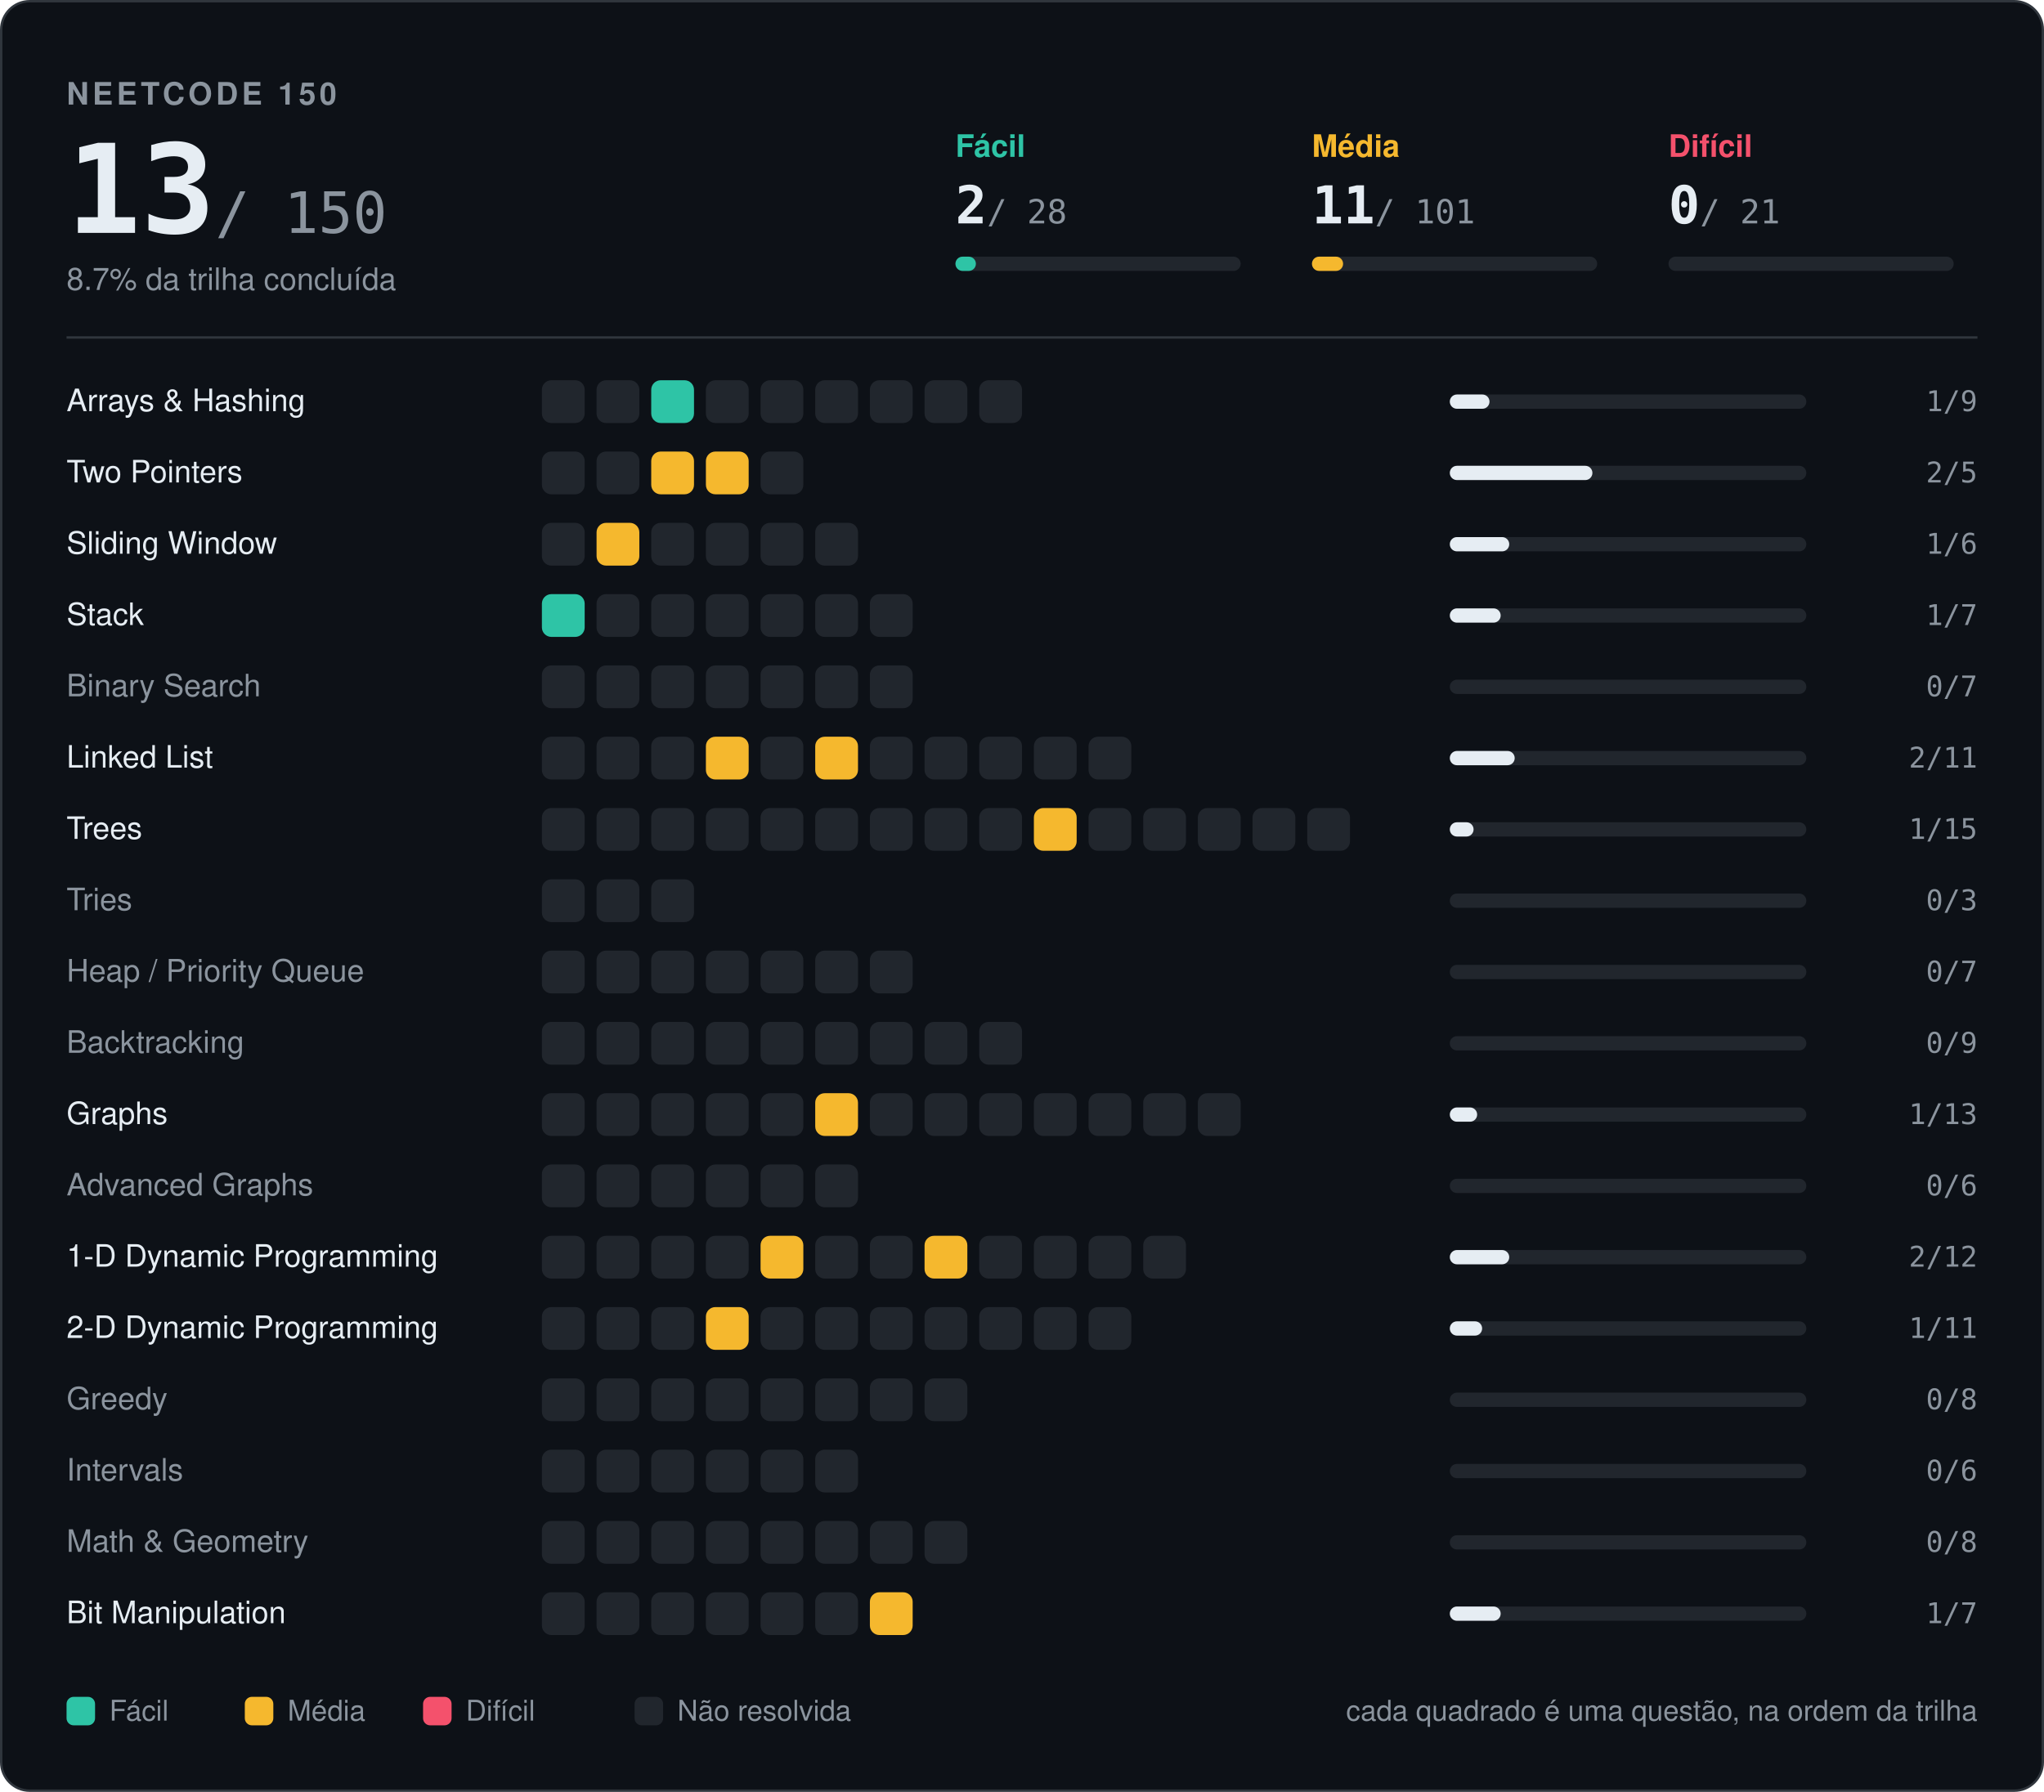
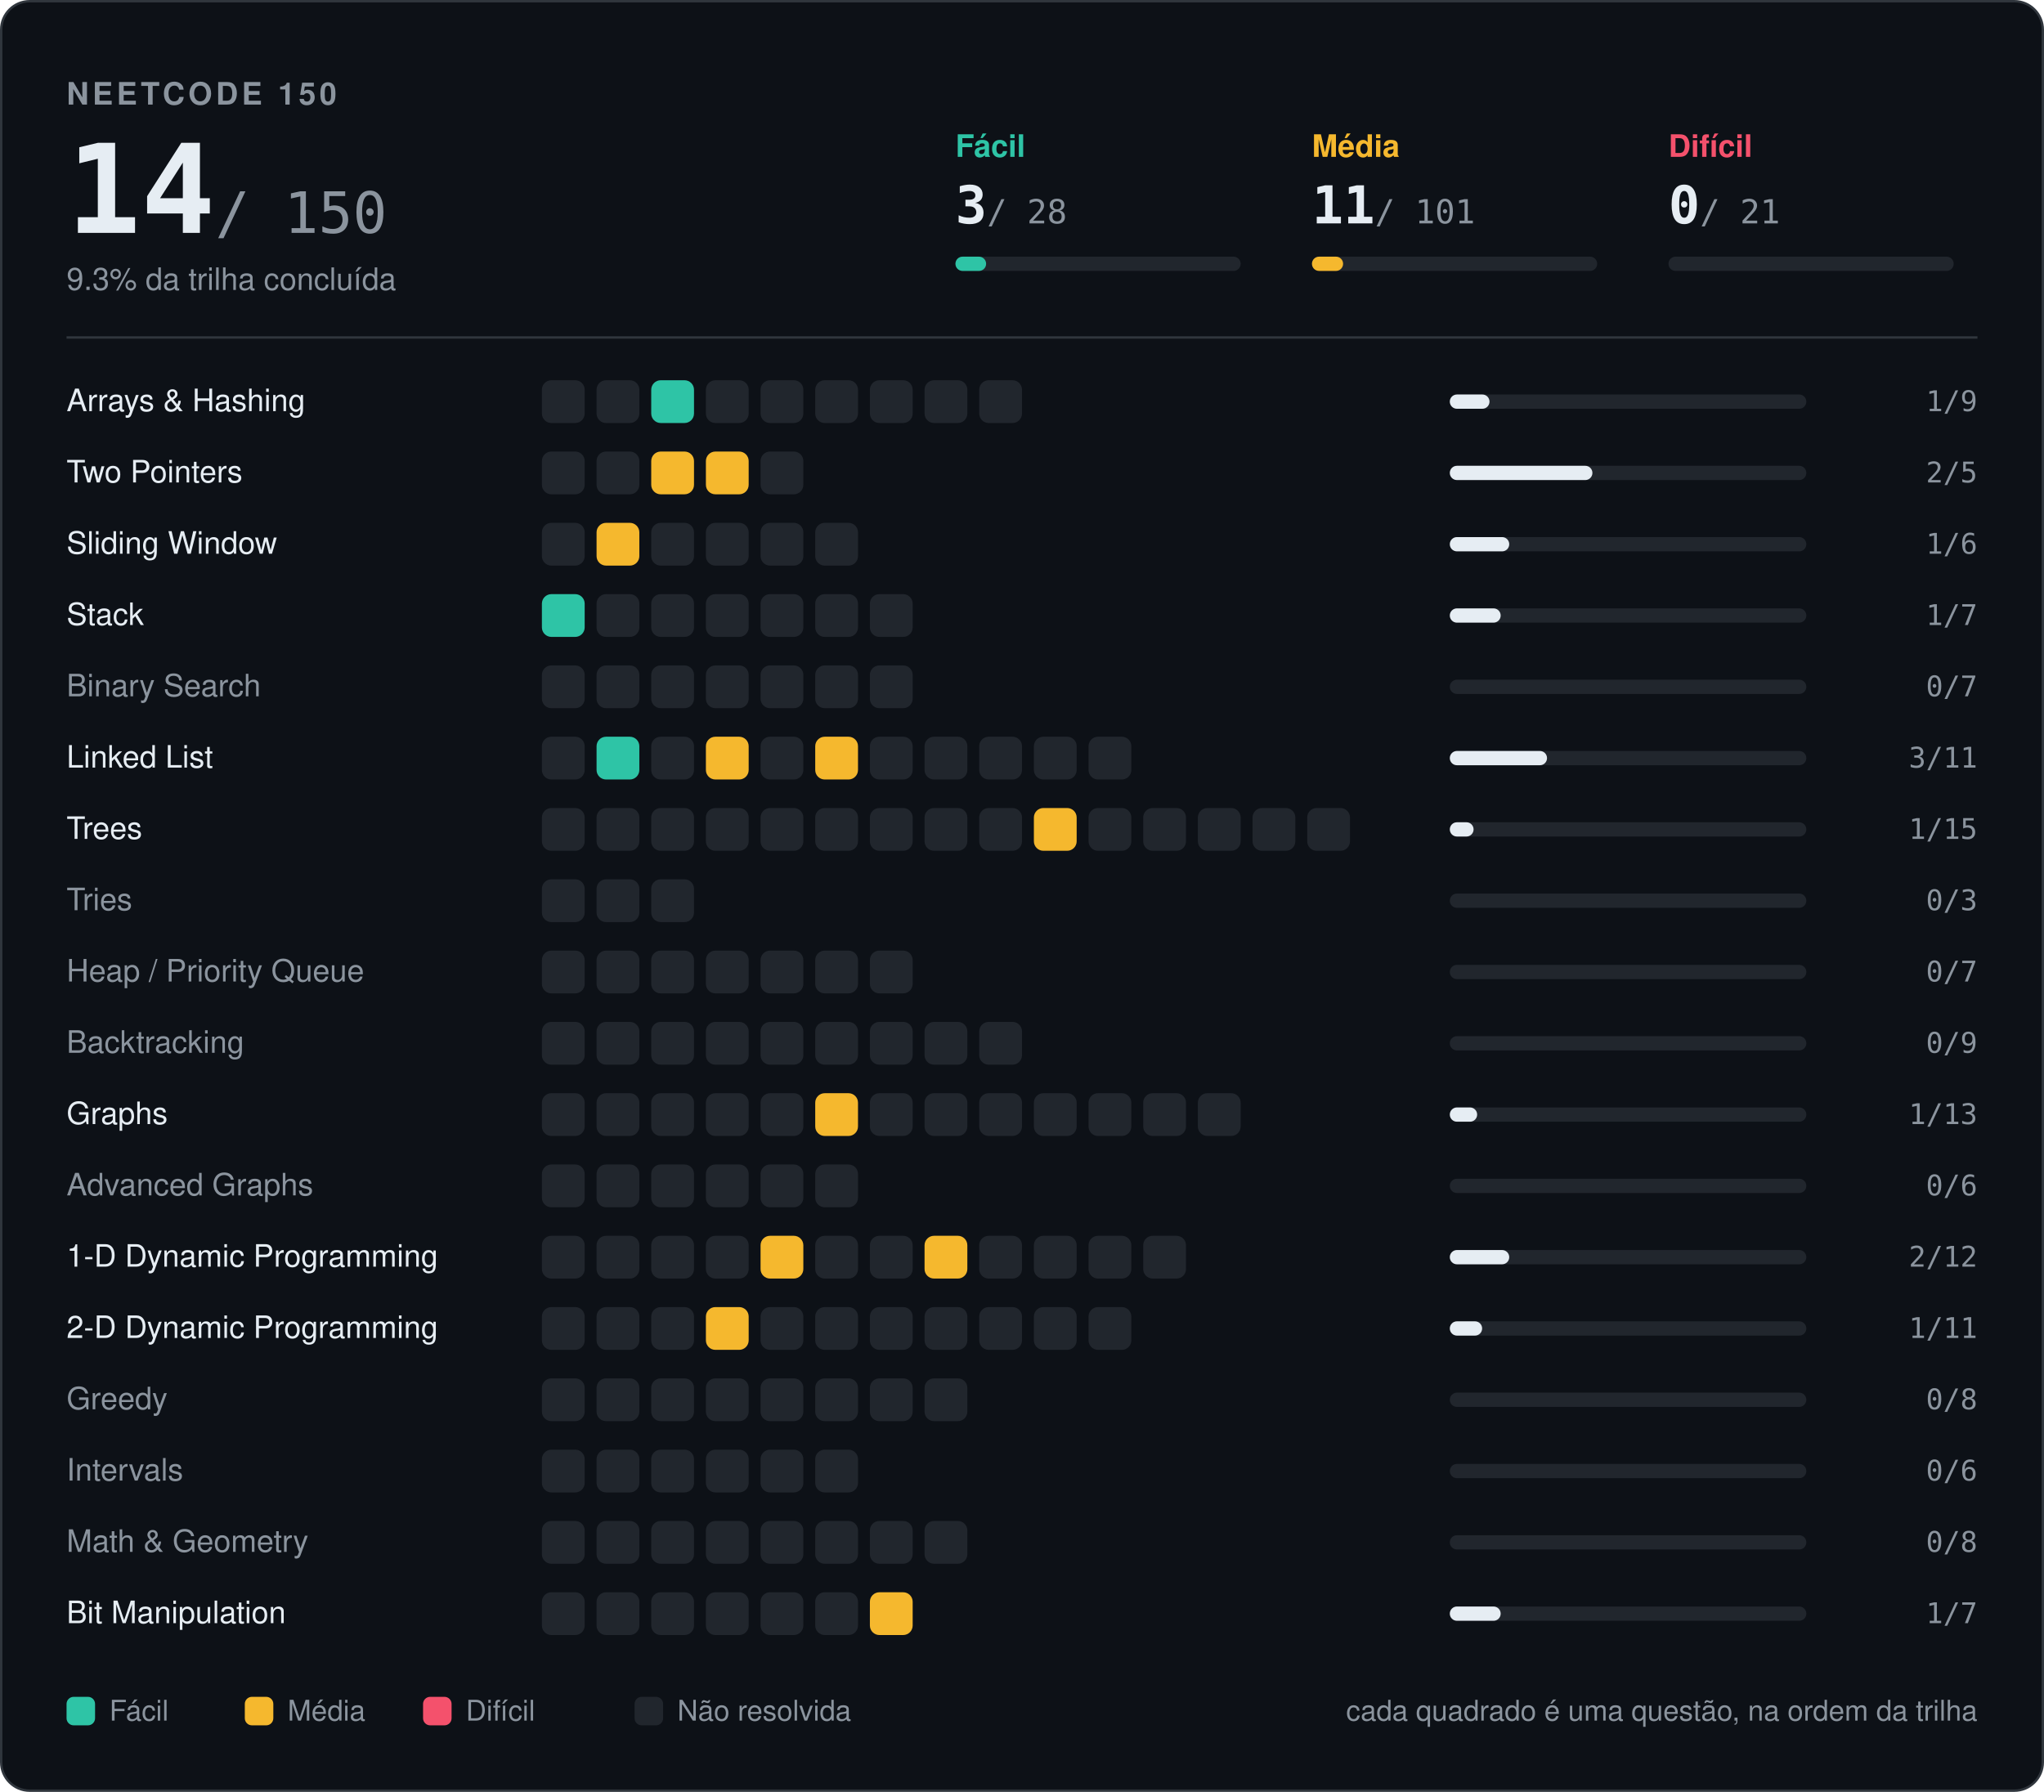
- <svg xmlns="http://www.w3.org/2000/svg" width="860" height="754" viewBox="0 0 860 754" font-family="-apple-system,BlinkMacSystemFont,'Segoe UI',Helvetica,Arial,sans-serif" role="img" aria-label="NeetCode 150: 13 de 150 resolvidas">
+ <svg xmlns="http://www.w3.org/2000/svg" width="860" height="754" viewBox="0 0 860 754" font-family="-apple-system,BlinkMacSystemFont,'Segoe UI',Helvetica,Arial,sans-serif" role="img" aria-label="NeetCode 150: 14 de 150 resolvidas">
  <rect x="0.5" y="0.5" width="859" height="753" rx="12" fill="#0d1117" stroke="#30363d" />
  <text x="28" y="44" fill="#8b949e" font-size="13" font-weight="600" letter-spacing="1.5">NEETCODE 150</text>
-   <text x="28" y="98" fill="#e6edf3" font-family="ui-monospace,SFMono-Regular,'SF Mono',Menlo,Consolas,monospace" font-size="52" font-weight="700">13<tspan fill="#8b949e" font-size="24" font-weight="500"> / 150</tspan>
-   </text>
-   <text x="28" y="122" fill="#8b949e" font-size="13">8.7% da trilha concluída</text>
+   <text x="28" y="98" fill="#e6edf3" font-family="ui-monospace,SFMono-Regular,'SF Mono',Menlo,Consolas,monospace" font-size="52" font-weight="700">14<tspan fill="#8b949e" font-size="24" font-weight="500"> / 150</tspan>
+   </text>
+   <text x="28" y="122" fill="#8b949e" font-size="13">9.3% da trilha concluída</text>
  <text x="402" y="66" fill="#2ec4a6" font-size="13" font-weight="600">Fácil</text>
-   <text x="402" y="94" fill="#e6edf3" font-family="ui-monospace,SFMono-Regular,'SF Mono',Menlo,Consolas,monospace" font-size="22" font-weight="700">2<tspan fill="#8b949e" font-size="14" font-weight="500"> / 28</tspan>
+   <text x="402" y="94" fill="#e6edf3" font-family="ui-monospace,SFMono-Regular,'SF Mono',Menlo,Consolas,monospace" font-size="22" font-weight="700">3<tspan fill="#8b949e" font-size="14" font-weight="500"> / 28</tspan>
  </text>
  <rect x="402" y="108" width="120" height="6" rx="3" fill="#21262d" />
-   <rect x="402" y="108" width="8.6" height="6" rx="3" fill="#2ec4a6" />
+   <rect x="402" y="108" width="12.9" height="6" rx="3" fill="#2ec4a6" />
  <text x="552" y="66" fill="#f5b82e" font-size="13" font-weight="600">Média</text>
  <text x="552" y="94" fill="#e6edf3" font-family="ui-monospace,SFMono-Regular,'SF Mono',Menlo,Consolas,monospace" font-size="22" font-weight="700">11<tspan fill="#8b949e" font-size="14" font-weight="500"> / 101</tspan>
  </text>
  <rect x="552" y="108" width="120" height="6" rx="3" fill="#21262d" />
  <rect x="552" y="108" width="13.1" height="6" rx="3" fill="#f5b82e" />
  <text x="702" y="66" fill="#f4516c" font-size="13" font-weight="600">Difícil</text>
  <text x="702" y="94" fill="#e6edf3" font-family="ui-monospace,SFMono-Regular,'SF Mono',Menlo,Consolas,monospace" font-size="22" font-weight="700">0<tspan fill="#8b949e" font-size="14" font-weight="500"> / 21</tspan>
  </text>
  <rect x="702" y="108" width="120" height="6" rx="3" fill="#21262d" />
  <line x1="28" y1="142" x2="832" y2="142" stroke="#30363d" />
  <text x="28" y="173" fill="#e6edf3" font-size="13">Arrays &amp; Hashing</text>
  <rect x="228" y="160" width="18" height="18" rx="4" fill="#21262d" />
  <rect x="251" y="160" width="18" height="18" rx="4" fill="#21262d" />
  <rect x="274" y="160" width="18" height="18" rx="4" fill="#2ec4a6" />
  <rect x="297" y="160" width="18" height="18" rx="4" fill="#21262d" />
  <rect x="320" y="160" width="18" height="18" rx="4" fill="#21262d" />
  <rect x="343" y="160" width="18" height="18" rx="4" fill="#21262d" />
  <rect x="366" y="160" width="18" height="18" rx="4" fill="#21262d" />
  <rect x="389" y="160" width="18" height="18" rx="4" fill="#21262d" />
  <rect x="412" y="160" width="18" height="18" rx="4" fill="#21262d" />
  <rect x="610" y="166" width="150" height="6" rx="3" fill="#21262d" />
  <rect x="610" y="166" width="16.7" height="6" rx="3" fill="#e6edf3" />
  <text x="832" y="173" text-anchor="end" fill="#8b949e" font-family="ui-monospace,SFMono-Regular,'SF Mono',Menlo,Consolas,monospace" font-size="12">1/9</text>
  <text x="28" y="203" fill="#e6edf3" font-size="13">Two Pointers</text>
  <rect x="228" y="190" width="18" height="18" rx="4" fill="#21262d" />
  <rect x="251" y="190" width="18" height="18" rx="4" fill="#21262d" />
  <rect x="274" y="190" width="18" height="18" rx="4" fill="#f5b82e" />
  <rect x="297" y="190" width="18" height="18" rx="4" fill="#f5b82e" />
  <rect x="320" y="190" width="18" height="18" rx="4" fill="#21262d" />
  <rect x="610" y="196" width="150" height="6" rx="3" fill="#21262d" />
  <rect x="610" y="196" width="60.0" height="6" rx="3" fill="#e6edf3" />
  <text x="832" y="203" text-anchor="end" fill="#8b949e" font-family="ui-monospace,SFMono-Regular,'SF Mono',Menlo,Consolas,monospace" font-size="12">2/5</text>
  <text x="28" y="233" fill="#e6edf3" font-size="13">Sliding Window</text>
  <rect x="228" y="220" width="18" height="18" rx="4" fill="#21262d" />
  <rect x="251" y="220" width="18" height="18" rx="4" fill="#f5b82e" />
  <rect x="274" y="220" width="18" height="18" rx="4" fill="#21262d" />
  <rect x="297" y="220" width="18" height="18" rx="4" fill="#21262d" />
  <rect x="320" y="220" width="18" height="18" rx="4" fill="#21262d" />
  <rect x="343" y="220" width="18" height="18" rx="4" fill="#21262d" />
  <rect x="610" y="226" width="150" height="6" rx="3" fill="#21262d" />
  <rect x="610" y="226" width="25.0" height="6" rx="3" fill="#e6edf3" />
  <text x="832" y="233" text-anchor="end" fill="#8b949e" font-family="ui-monospace,SFMono-Regular,'SF Mono',Menlo,Consolas,monospace" font-size="12">1/6</text>
  <text x="28" y="263" fill="#e6edf3" font-size="13">Stack</text>
  <rect x="228" y="250" width="18" height="18" rx="4" fill="#2ec4a6" />
  <rect x="251" y="250" width="18" height="18" rx="4" fill="#21262d" />
  <rect x="274" y="250" width="18" height="18" rx="4" fill="#21262d" />
  <rect x="297" y="250" width="18" height="18" rx="4" fill="#21262d" />
  <rect x="320" y="250" width="18" height="18" rx="4" fill="#21262d" />
  <rect x="343" y="250" width="18" height="18" rx="4" fill="#21262d" />
  <rect x="366" y="250" width="18" height="18" rx="4" fill="#21262d" />
  <rect x="610" y="256" width="150" height="6" rx="3" fill="#21262d" />
  <rect x="610" y="256" width="21.4" height="6" rx="3" fill="#e6edf3" />
  <text x="832" y="263" text-anchor="end" fill="#8b949e" font-family="ui-monospace,SFMono-Regular,'SF Mono',Menlo,Consolas,monospace" font-size="12">1/7</text>
  <text x="28" y="293" fill="#8b949e" font-size="13">Binary Search</text>
  <rect x="228" y="280" width="18" height="18" rx="4" fill="#21262d" />
  <rect x="251" y="280" width="18" height="18" rx="4" fill="#21262d" />
  <rect x="274" y="280" width="18" height="18" rx="4" fill="#21262d" />
  <rect x="297" y="280" width="18" height="18" rx="4" fill="#21262d" />
  <rect x="320" y="280" width="18" height="18" rx="4" fill="#21262d" />
  <rect x="343" y="280" width="18" height="18" rx="4" fill="#21262d" />
  <rect x="366" y="280" width="18" height="18" rx="4" fill="#21262d" />
  <rect x="610" y="286" width="150" height="6" rx="3" fill="#21262d" />
  <text x="832" y="293" text-anchor="end" fill="#8b949e" font-family="ui-monospace,SFMono-Regular,'SF Mono',Menlo,Consolas,monospace" font-size="12">0/7</text>
  <text x="28" y="323" fill="#e6edf3" font-size="13">Linked List</text>
  <rect x="228" y="310" width="18" height="18" rx="4" fill="#21262d" />
-   <rect x="251" y="310" width="18" height="18" rx="4" fill="#21262d" />
+   <rect x="251" y="310" width="18" height="18" rx="4" fill="#2ec4a6" />
  <rect x="274" y="310" width="18" height="18" rx="4" fill="#21262d" />
  <rect x="297" y="310" width="18" height="18" rx="4" fill="#f5b82e" />
  <rect x="320" y="310" width="18" height="18" rx="4" fill="#21262d" />
  <rect x="343" y="310" width="18" height="18" rx="4" fill="#f5b82e" />
  <rect x="366" y="310" width="18" height="18" rx="4" fill="#21262d" />
  <rect x="389" y="310" width="18" height="18" rx="4" fill="#21262d" />
  <rect x="412" y="310" width="18" height="18" rx="4" fill="#21262d" />
  <rect x="435" y="310" width="18" height="18" rx="4" fill="#21262d" />
  <rect x="458" y="310" width="18" height="18" rx="4" fill="#21262d" />
  <rect x="610" y="316" width="150" height="6" rx="3" fill="#21262d" />
-   <rect x="610" y="316" width="27.3" height="6" rx="3" fill="#e6edf3" />
-   <text x="832" y="323" text-anchor="end" fill="#8b949e" font-family="ui-monospace,SFMono-Regular,'SF Mono',Menlo,Consolas,monospace" font-size="12">2/11</text>
+   <rect x="610" y="316" width="40.9" height="6" rx="3" fill="#e6edf3" />
+   <text x="832" y="323" text-anchor="end" fill="#8b949e" font-family="ui-monospace,SFMono-Regular,'SF Mono',Menlo,Consolas,monospace" font-size="12">3/11</text>
  <text x="28" y="353" fill="#e6edf3" font-size="13">Trees</text>
  <rect x="228" y="340" width="18" height="18" rx="4" fill="#21262d" />
  <rect x="251" y="340" width="18" height="18" rx="4" fill="#21262d" />
  <rect x="274" y="340" width="18" height="18" rx="4" fill="#21262d" />
  <rect x="297" y="340" width="18" height="18" rx="4" fill="#21262d" />
  <rect x="320" y="340" width="18" height="18" rx="4" fill="#21262d" />
  <rect x="343" y="340" width="18" height="18" rx="4" fill="#21262d" />
  <rect x="366" y="340" width="18" height="18" rx="4" fill="#21262d" />
  <rect x="389" y="340" width="18" height="18" rx="4" fill="#21262d" />
  <rect x="412" y="340" width="18" height="18" rx="4" fill="#21262d" />
  <rect x="435" y="340" width="18" height="18" rx="4" fill="#f5b82e" />
  <rect x="458" y="340" width="18" height="18" rx="4" fill="#21262d" />
  <rect x="481" y="340" width="18" height="18" rx="4" fill="#21262d" />
  <rect x="504" y="340" width="18" height="18" rx="4" fill="#21262d" />
  <rect x="527" y="340" width="18" height="18" rx="4" fill="#21262d" />
  <rect x="550" y="340" width="18" height="18" rx="4" fill="#21262d" />
  <rect x="610" y="346" width="150" height="6" rx="3" fill="#21262d" />
  <rect x="610" y="346" width="10.0" height="6" rx="3" fill="#e6edf3" />
  <text x="832" y="353" text-anchor="end" fill="#8b949e" font-family="ui-monospace,SFMono-Regular,'SF Mono',Menlo,Consolas,monospace" font-size="12">1/15</text>
  <text x="28" y="383" fill="#8b949e" font-size="13">Tries</text>
  <rect x="228" y="370" width="18" height="18" rx="4" fill="#21262d" />
  <rect x="251" y="370" width="18" height="18" rx="4" fill="#21262d" />
  <rect x="274" y="370" width="18" height="18" rx="4" fill="#21262d" />
  <rect x="610" y="376" width="150" height="6" rx="3" fill="#21262d" />
  <text x="832" y="383" text-anchor="end" fill="#8b949e" font-family="ui-monospace,SFMono-Regular,'SF Mono',Menlo,Consolas,monospace" font-size="12">0/3</text>
  <text x="28" y="413" fill="#8b949e" font-size="13">Heap / Priority Queue</text>
  <rect x="228" y="400" width="18" height="18" rx="4" fill="#21262d" />
  <rect x="251" y="400" width="18" height="18" rx="4" fill="#21262d" />
  <rect x="274" y="400" width="18" height="18" rx="4" fill="#21262d" />
  <rect x="297" y="400" width="18" height="18" rx="4" fill="#21262d" />
  <rect x="320" y="400" width="18" height="18" rx="4" fill="#21262d" />
  <rect x="343" y="400" width="18" height="18" rx="4" fill="#21262d" />
  <rect x="366" y="400" width="18" height="18" rx="4" fill="#21262d" />
  <rect x="610" y="406" width="150" height="6" rx="3" fill="#21262d" />
  <text x="832" y="413" text-anchor="end" fill="#8b949e" font-family="ui-monospace,SFMono-Regular,'SF Mono',Menlo,Consolas,monospace" font-size="12">0/7</text>
  <text x="28" y="443" fill="#8b949e" font-size="13">Backtracking</text>
  <rect x="228" y="430" width="18" height="18" rx="4" fill="#21262d" />
  <rect x="251" y="430" width="18" height="18" rx="4" fill="#21262d" />
  <rect x="274" y="430" width="18" height="18" rx="4" fill="#21262d" />
  <rect x="297" y="430" width="18" height="18" rx="4" fill="#21262d" />
  <rect x="320" y="430" width="18" height="18" rx="4" fill="#21262d" />
  <rect x="343" y="430" width="18" height="18" rx="4" fill="#21262d" />
  <rect x="366" y="430" width="18" height="18" rx="4" fill="#21262d" />
  <rect x="389" y="430" width="18" height="18" rx="4" fill="#21262d" />
  <rect x="412" y="430" width="18" height="18" rx="4" fill="#21262d" />
  <rect x="610" y="436" width="150" height="6" rx="3" fill="#21262d" />
  <text x="832" y="443" text-anchor="end" fill="#8b949e" font-family="ui-monospace,SFMono-Regular,'SF Mono',Menlo,Consolas,monospace" font-size="12">0/9</text>
  <text x="28" y="473" fill="#e6edf3" font-size="13">Graphs</text>
  <rect x="228" y="460" width="18" height="18" rx="4" fill="#21262d" />
  <rect x="251" y="460" width="18" height="18" rx="4" fill="#21262d" />
  <rect x="274" y="460" width="18" height="18" rx="4" fill="#21262d" />
  <rect x="297" y="460" width="18" height="18" rx="4" fill="#21262d" />
  <rect x="320" y="460" width="18" height="18" rx="4" fill="#21262d" />
  <rect x="343" y="460" width="18" height="18" rx="4" fill="#f5b82e" />
  <rect x="366" y="460" width="18" height="18" rx="4" fill="#21262d" />
  <rect x="389" y="460" width="18" height="18" rx="4" fill="#21262d" />
  <rect x="412" y="460" width="18" height="18" rx="4" fill="#21262d" />
  <rect x="435" y="460" width="18" height="18" rx="4" fill="#21262d" />
  <rect x="458" y="460" width="18" height="18" rx="4" fill="#21262d" />
  <rect x="481" y="460" width="18" height="18" rx="4" fill="#21262d" />
  <rect x="504" y="460" width="18" height="18" rx="4" fill="#21262d" />
  <rect x="610" y="466" width="150" height="6" rx="3" fill="#21262d" />
  <rect x="610" y="466" width="11.5" height="6" rx="3" fill="#e6edf3" />
  <text x="832" y="473" text-anchor="end" fill="#8b949e" font-family="ui-monospace,SFMono-Regular,'SF Mono',Menlo,Consolas,monospace" font-size="12">1/13</text>
  <text x="28" y="503" fill="#8b949e" font-size="13">Advanced Graphs</text>
  <rect x="228" y="490" width="18" height="18" rx="4" fill="#21262d" />
  <rect x="251" y="490" width="18" height="18" rx="4" fill="#21262d" />
  <rect x="274" y="490" width="18" height="18" rx="4" fill="#21262d" />
  <rect x="297" y="490" width="18" height="18" rx="4" fill="#21262d" />
  <rect x="320" y="490" width="18" height="18" rx="4" fill="#21262d" />
  <rect x="343" y="490" width="18" height="18" rx="4" fill="#21262d" />
  <rect x="610" y="496" width="150" height="6" rx="3" fill="#21262d" />
  <text x="832" y="503" text-anchor="end" fill="#8b949e" font-family="ui-monospace,SFMono-Regular,'SF Mono',Menlo,Consolas,monospace" font-size="12">0/6</text>
  <text x="28" y="533" fill="#e6edf3" font-size="13">1-D Dynamic Programming</text>
  <rect x="228" y="520" width="18" height="18" rx="4" fill="#21262d" />
  <rect x="251" y="520" width="18" height="18" rx="4" fill="#21262d" />
  <rect x="274" y="520" width="18" height="18" rx="4" fill="#21262d" />
  <rect x="297" y="520" width="18" height="18" rx="4" fill="#21262d" />
  <rect x="320" y="520" width="18" height="18" rx="4" fill="#f5b82e" />
  <rect x="343" y="520" width="18" height="18" rx="4" fill="#21262d" />
  <rect x="366" y="520" width="18" height="18" rx="4" fill="#21262d" />
  <rect x="389" y="520" width="18" height="18" rx="4" fill="#f5b82e" />
  <rect x="412" y="520" width="18" height="18" rx="4" fill="#21262d" />
  <rect x="435" y="520" width="18" height="18" rx="4" fill="#21262d" />
  <rect x="458" y="520" width="18" height="18" rx="4" fill="#21262d" />
  <rect x="481" y="520" width="18" height="18" rx="4" fill="#21262d" />
  <rect x="610" y="526" width="150" height="6" rx="3" fill="#21262d" />
  <rect x="610" y="526" width="25.0" height="6" rx="3" fill="#e6edf3" />
  <text x="832" y="533" text-anchor="end" fill="#8b949e" font-family="ui-monospace,SFMono-Regular,'SF Mono',Menlo,Consolas,monospace" font-size="12">2/12</text>
  <text x="28" y="563" fill="#e6edf3" font-size="13">2-D Dynamic Programming</text>
  <rect x="228" y="550" width="18" height="18" rx="4" fill="#21262d" />
  <rect x="251" y="550" width="18" height="18" rx="4" fill="#21262d" />
  <rect x="274" y="550" width="18" height="18" rx="4" fill="#21262d" />
  <rect x="297" y="550" width="18" height="18" rx="4" fill="#f5b82e" />
  <rect x="320" y="550" width="18" height="18" rx="4" fill="#21262d" />
  <rect x="343" y="550" width="18" height="18" rx="4" fill="#21262d" />
  <rect x="366" y="550" width="18" height="18" rx="4" fill="#21262d" />
  <rect x="389" y="550" width="18" height="18" rx="4" fill="#21262d" />
  <rect x="412" y="550" width="18" height="18" rx="4" fill="#21262d" />
  <rect x="435" y="550" width="18" height="18" rx="4" fill="#21262d" />
  <rect x="458" y="550" width="18" height="18" rx="4" fill="#21262d" />
  <rect x="610" y="556" width="150" height="6" rx="3" fill="#21262d" />
  <rect x="610" y="556" width="13.6" height="6" rx="3" fill="#e6edf3" />
  <text x="832" y="563" text-anchor="end" fill="#8b949e" font-family="ui-monospace,SFMono-Regular,'SF Mono',Menlo,Consolas,monospace" font-size="12">1/11</text>
  <text x="28" y="593" fill="#8b949e" font-size="13">Greedy</text>
  <rect x="228" y="580" width="18" height="18" rx="4" fill="#21262d" />
  <rect x="251" y="580" width="18" height="18" rx="4" fill="#21262d" />
  <rect x="274" y="580" width="18" height="18" rx="4" fill="#21262d" />
  <rect x="297" y="580" width="18" height="18" rx="4" fill="#21262d" />
  <rect x="320" y="580" width="18" height="18" rx="4" fill="#21262d" />
  <rect x="343" y="580" width="18" height="18" rx="4" fill="#21262d" />
  <rect x="366" y="580" width="18" height="18" rx="4" fill="#21262d" />
  <rect x="389" y="580" width="18" height="18" rx="4" fill="#21262d" />
  <rect x="610" y="586" width="150" height="6" rx="3" fill="#21262d" />
  <text x="832" y="593" text-anchor="end" fill="#8b949e" font-family="ui-monospace,SFMono-Regular,'SF Mono',Menlo,Consolas,monospace" font-size="12">0/8</text>
  <text x="28" y="623" fill="#8b949e" font-size="13">Intervals</text>
  <rect x="228" y="610" width="18" height="18" rx="4" fill="#21262d" />
  <rect x="251" y="610" width="18" height="18" rx="4" fill="#21262d" />
  <rect x="274" y="610" width="18" height="18" rx="4" fill="#21262d" />
  <rect x="297" y="610" width="18" height="18" rx="4" fill="#21262d" />
  <rect x="320" y="610" width="18" height="18" rx="4" fill="#21262d" />
  <rect x="343" y="610" width="18" height="18" rx="4" fill="#21262d" />
  <rect x="610" y="616" width="150" height="6" rx="3" fill="#21262d" />
  <text x="832" y="623" text-anchor="end" fill="#8b949e" font-family="ui-monospace,SFMono-Regular,'SF Mono',Menlo,Consolas,monospace" font-size="12">0/6</text>
  <text x="28" y="653" fill="#8b949e" font-size="13">Math &amp; Geometry</text>
  <rect x="228" y="640" width="18" height="18" rx="4" fill="#21262d" />
  <rect x="251" y="640" width="18" height="18" rx="4" fill="#21262d" />
  <rect x="274" y="640" width="18" height="18" rx="4" fill="#21262d" />
  <rect x="297" y="640" width="18" height="18" rx="4" fill="#21262d" />
  <rect x="320" y="640" width="18" height="18" rx="4" fill="#21262d" />
  <rect x="343" y="640" width="18" height="18" rx="4" fill="#21262d" />
  <rect x="366" y="640" width="18" height="18" rx="4" fill="#21262d" />
  <rect x="389" y="640" width="18" height="18" rx="4" fill="#21262d" />
  <rect x="610" y="646" width="150" height="6" rx="3" fill="#21262d" />
  <text x="832" y="653" text-anchor="end" fill="#8b949e" font-family="ui-monospace,SFMono-Regular,'SF Mono',Menlo,Consolas,monospace" font-size="12">0/8</text>
  <text x="28" y="683" fill="#e6edf3" font-size="13">Bit Manipulation</text>
  <rect x="228" y="670" width="18" height="18" rx="4" fill="#21262d" />
  <rect x="251" y="670" width="18" height="18" rx="4" fill="#21262d" />
  <rect x="274" y="670" width="18" height="18" rx="4" fill="#21262d" />
  <rect x="297" y="670" width="18" height="18" rx="4" fill="#21262d" />
  <rect x="320" y="670" width="18" height="18" rx="4" fill="#21262d" />
  <rect x="343" y="670" width="18" height="18" rx="4" fill="#21262d" />
  <rect x="366" y="670" width="18" height="18" rx="4" fill="#f5b82e" />
  <rect x="610" y="676" width="150" height="6" rx="3" fill="#21262d" />
  <rect x="610" y="676" width="21.4" height="6" rx="3" fill="#e6edf3" />
  <text x="832" y="683" text-anchor="end" fill="#8b949e" font-family="ui-monospace,SFMono-Regular,'SF Mono',Menlo,Consolas,monospace" font-size="12">1/7</text>
  <rect x="28" y="714" width="12" height="12" rx="3" fill="#2ec4a6" />
  <text x="46" y="724" fill="#8b949e" font-size="12">Fácil</text>
  <rect x="103" y="714" width="12" height="12" rx="3" fill="#f5b82e" />
  <text x="121" y="724" fill="#8b949e" font-size="12">Média</text>
  <rect x="178" y="714" width="12" height="12" rx="3" fill="#f4516c" />
  <text x="196" y="724" fill="#8b949e" font-size="12">Difícil</text>
  <rect x="267" y="714" width="12" height="12" rx="3" fill="#21262d" />
  <text x="285" y="724" fill="#8b949e" font-size="12">Não resolvida</text>
  <text x="832" y="724" text-anchor="end" fill="#8b949e" font-size="12">cada quadrado é uma questão, na ordem da trilha</text>
</svg>
